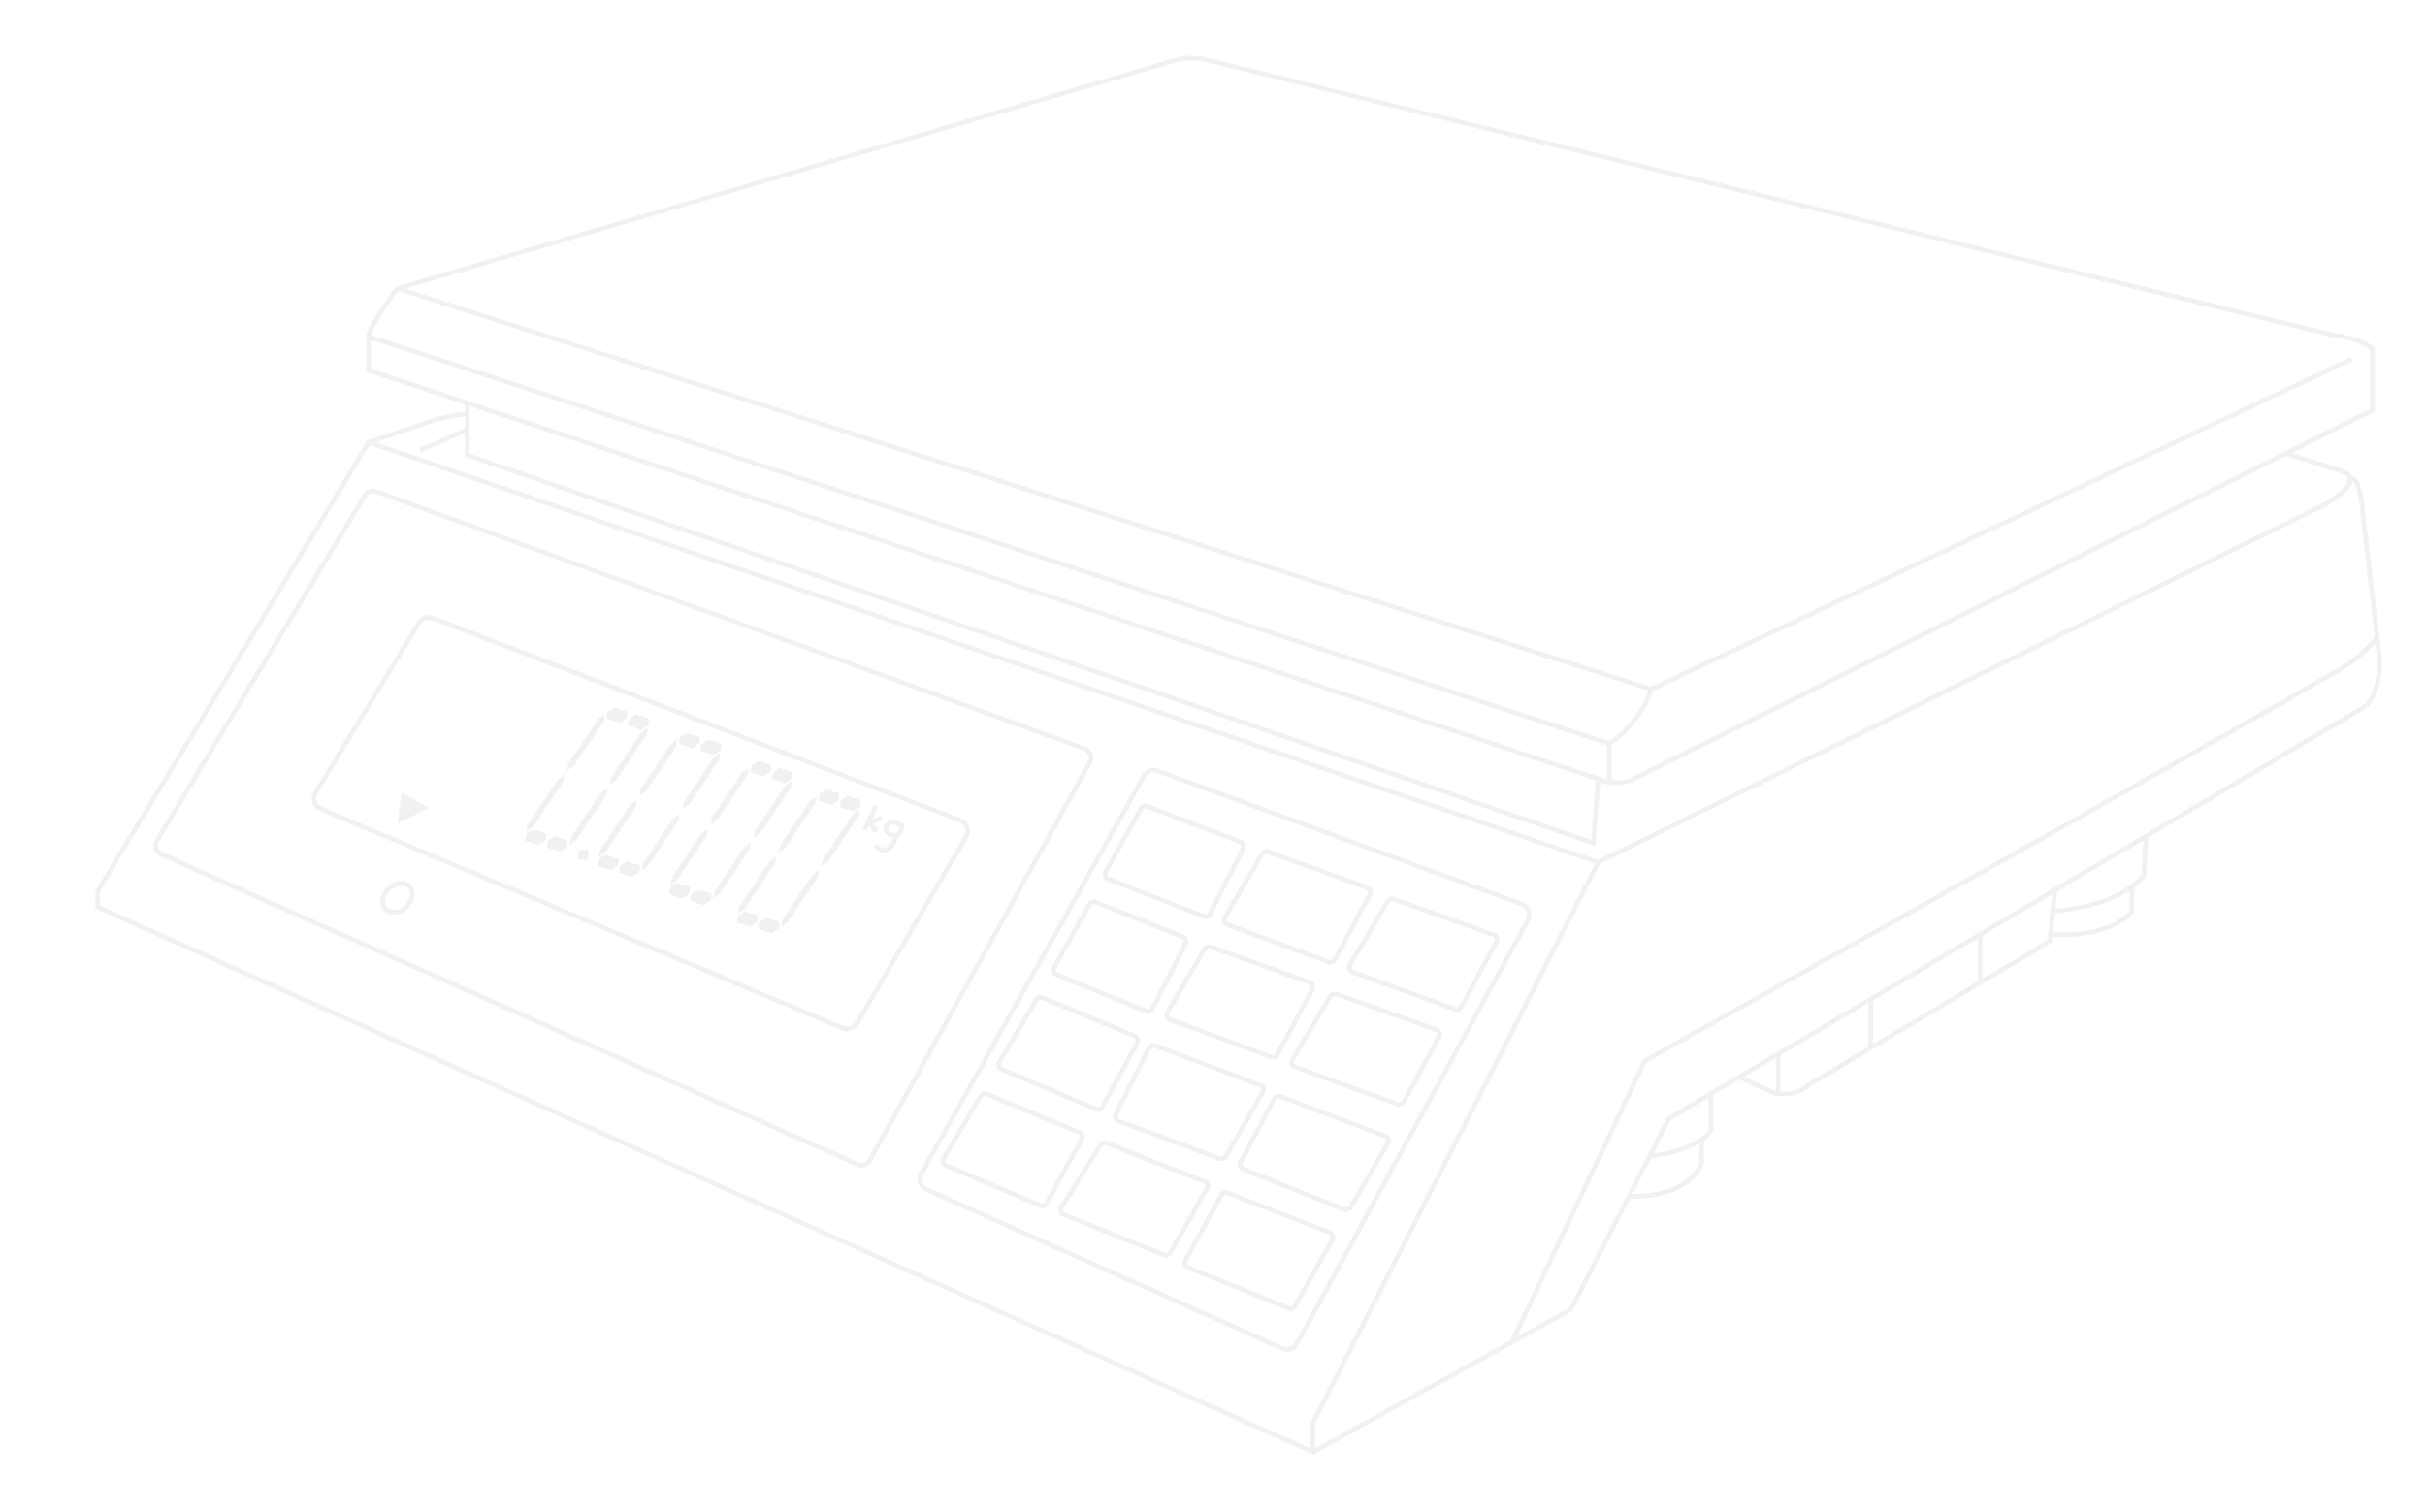
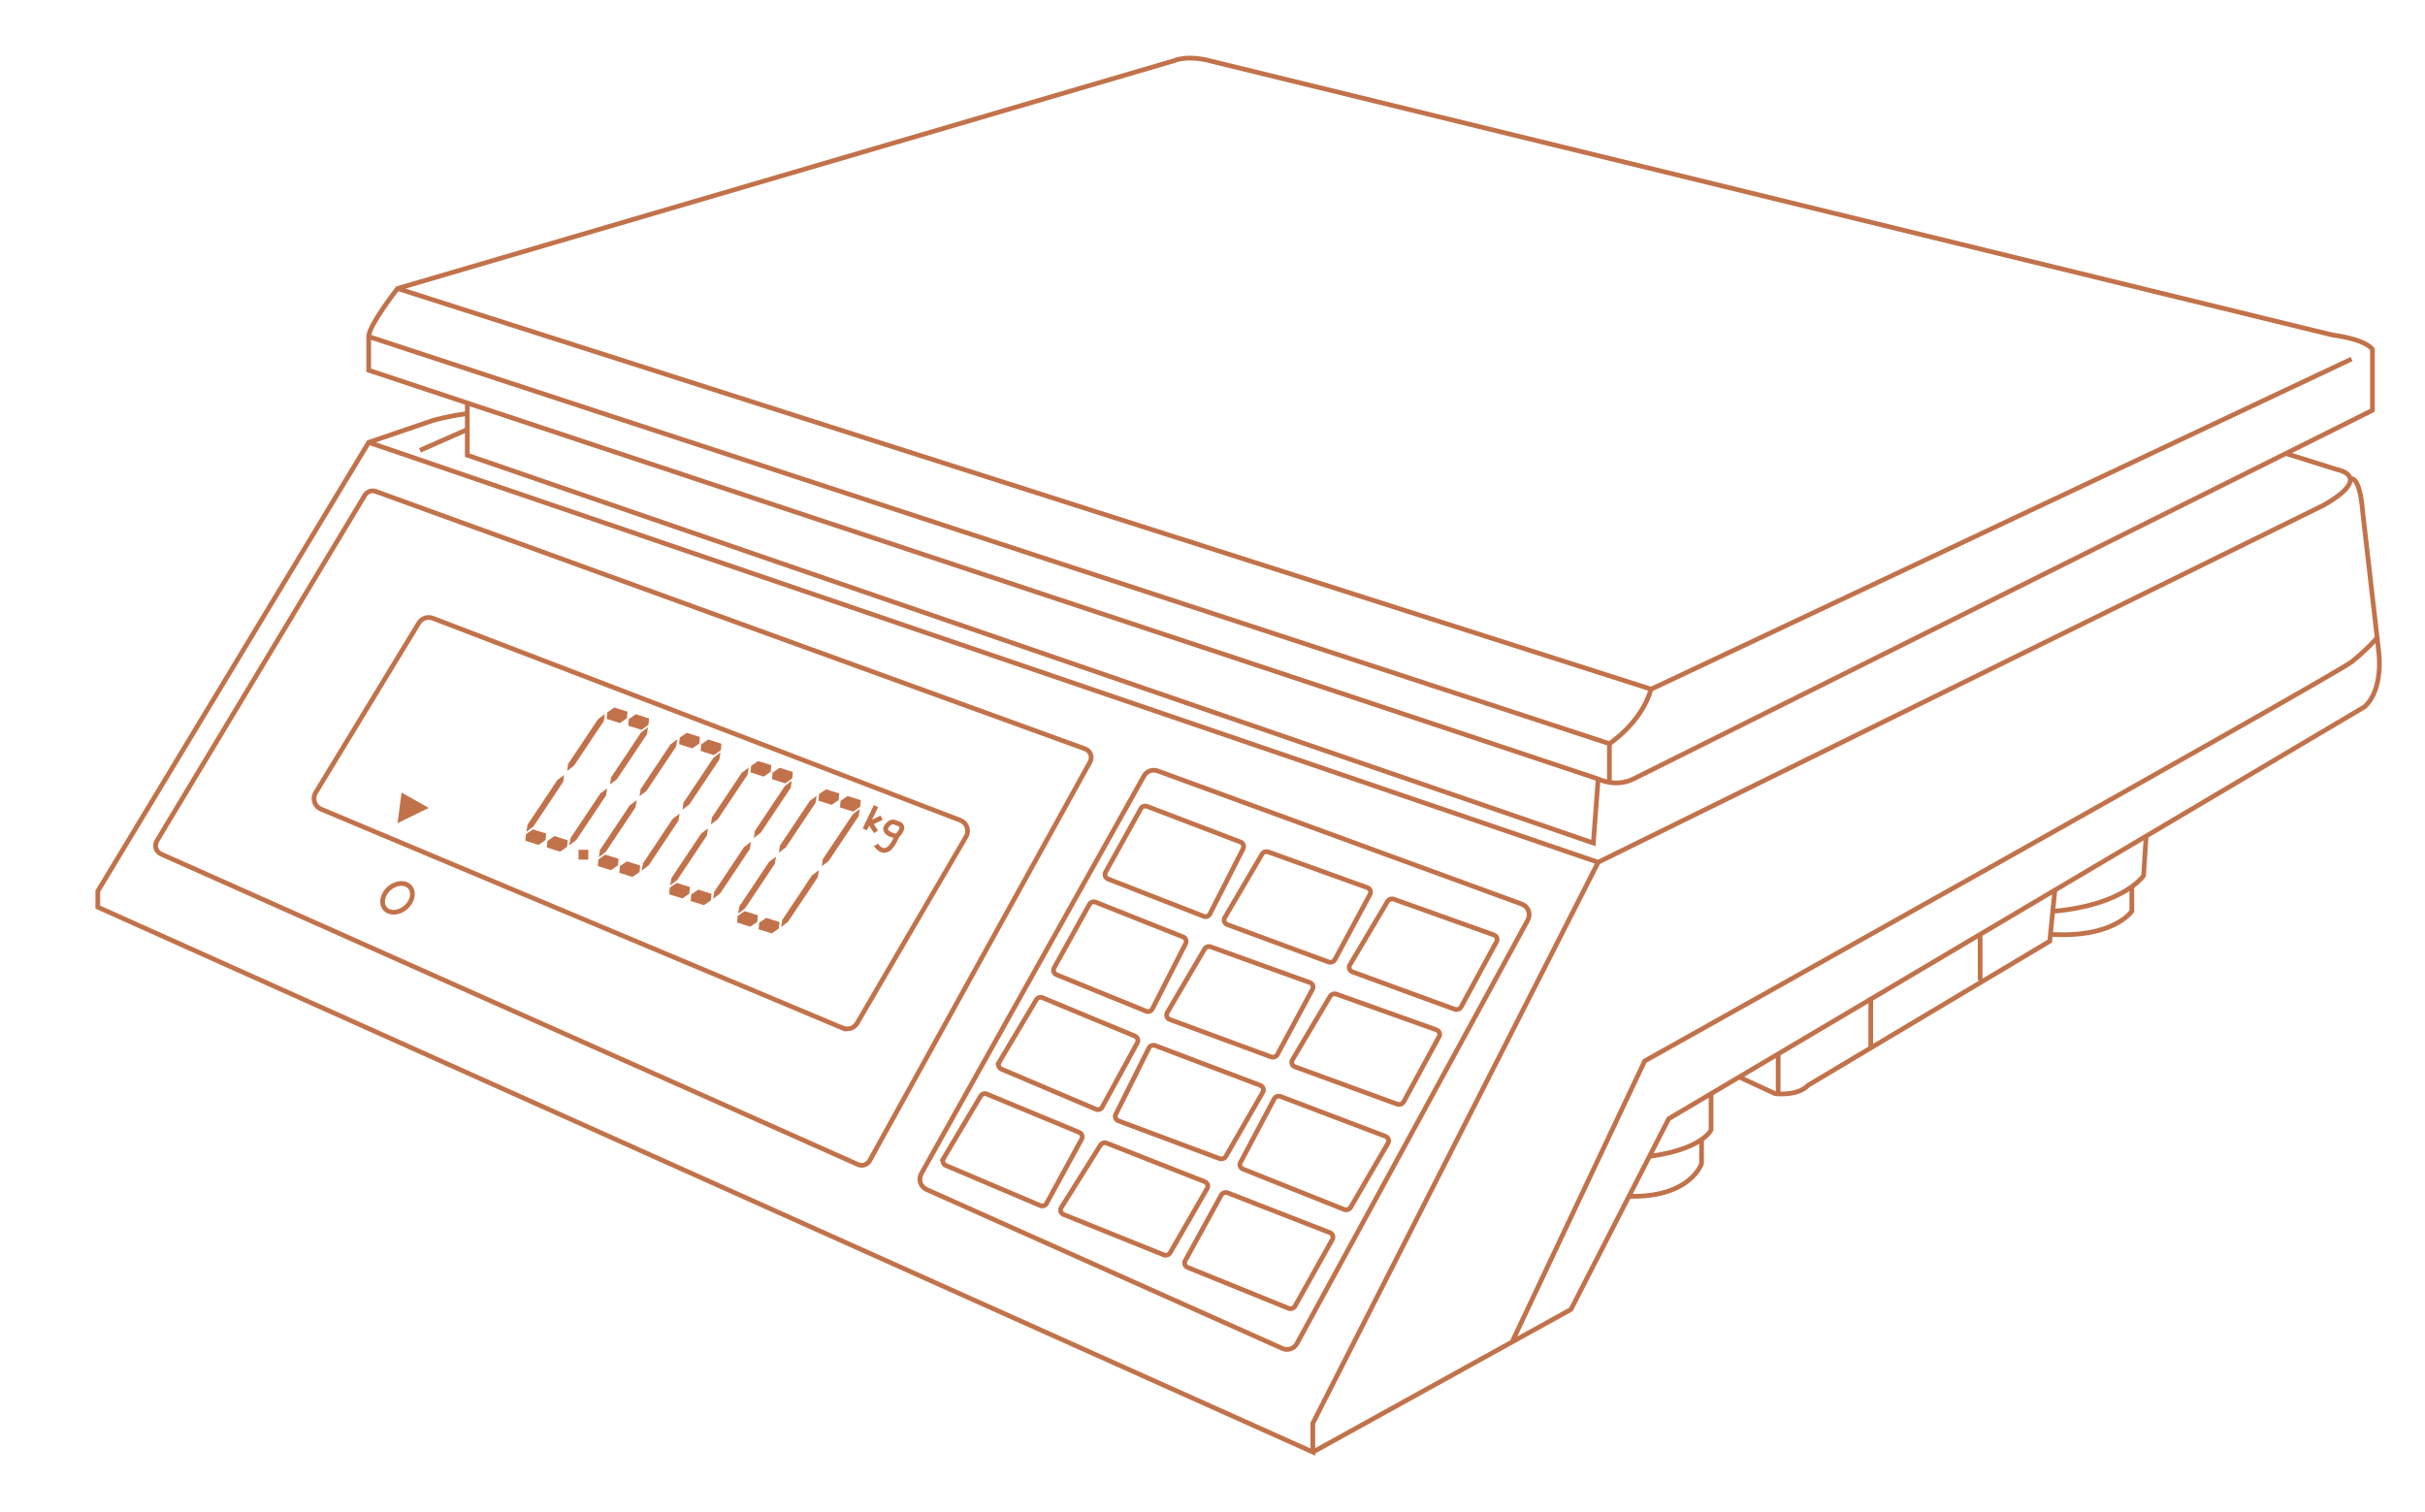
<svg xmlns="http://www.w3.org/2000/svg" width="515" height="321" fill="none">
-   <path d="m346.89 165.45 156.94-78.3V74.21s-1.02-2.04-8.51-3.06l-238.3-58.21s-4.43-1.36-7.83 0L84.43 61.28s-6.13 7.83-6.13 10.21v7.15l195.74 65.02 65.36 21.79s3.67 1.9 7.49 0Z" stroke="#F1F1F1" stroke-miterlimit="10" />
-   <path d="m78.3 71.49 263.49 86.47s6.81-4.43 8.85-11.57l148.77-70.13M350.64 146.38 84.43 61.28M341.79 157.96v8.21M99.24 85.59v11.09l239.14 82.38 1.02-13.61" stroke="#F1F1F1" stroke-miterlimit="10" />
-   <path d="m485.44 96.32 10.9 3.42s7.83 1.36-2.72 7.49l-154.21 75.91-60.6 119.15v6.13L20.77 192.68v-3.4L78.3 93.96l13.62-4.65s2.63-.81 7.33-1.48M99.24 91.23l-10.05 4.43M78.3 93.96l261.1 89.19" stroke="#F1F1F1" stroke-miterlimit="10" />
-   <path d="M499.12 101.78s1.98-1.36 2.67 7.16l3.4 29.62s1.08 7.83-3.03 11.57l-147.77 87.49-20.77 40.51-54.81 30.3" stroke="#F1F1F1" stroke-miterlimit="10" />
-   <path d="M504.84 135.45s-2.03 2.42-5.43 5.14c-3.4 2.72-150.13 84.77-150.13 84.77l-28.16 59.68" stroke="#F1F1F1" stroke-miterlimit="10" />
-   <path d="M363.38 232.29V240s-1.82 4.11-13.09 5.61" stroke="#F1F1F1" stroke-miterlimit="10" />
-   <path d="M361.36 242.04v5.11s-2.29 7.25-15.42 6.95M369.34 228.76l7.63 3.53s4.72.63 7.02-1.77l51.32-30.61 1.09-10.86M377.63 223.85v8.44M397.3 212.21v10.38M420.53 198.45v9.76M455.78 177.59l-.55 8.41s-4.07 6.13-18.82 7.53" stroke="#F1F1F1" stroke-miterlimit="10" />
-   <path d="M452.74 188.33v5.2s-3.79 5.78-17.28 4.92M178.98 218.37 68.2 171.87a2.414 2.414 0 0 1-1.17-3.5l21.91-36.04c.61-1 1.84-1.43 2.94-1.03l112.01 42.91c1.4.51 2.02 2.13 1.31 3.43l-23.14 39.63a2.458 2.458 0 0 1-3.08 1.09v.01ZM86.183 192.726c1.454-1.273 1.844-3.208.87-4.322-.975-1.114-2.945-.985-4.4.287-1.455 1.273-1.844 3.208-.87 4.322.975 1.114 2.945.985 4.4-.287Z" stroke="#F1F1F1" stroke-miterlimit="10" />
-   <path d="m84.43 174.85.85-6.51 5.78 3.26-6.63 3.25ZM166.87 180.01l-1.47 1.11.23-1.5 6.33-9.48 1.47-1.11-.23 1.5-6.33 9.48Zm-8.62 12.91-1.49 1.14.25-1.53 6.31-9.46 1.47-1.11-.23 1.5-6.31 9.46Zm19.86-23-1.49 1.03-2.8-.88.12-1.39 1.49-1.03 2.8.88-.12 1.39Zm-17.28 25.88-1.49 1.03-2.8-.88.12-1.39 1.49-1.03 2.8.88-.12 1.39Zm21.85-24.45-1.49 1.03-2.8-.88.12-1.39 1.49-1.03 2.8.88-.12 1.39Zm-17.28 25.88-1.49 1.03-2.8-.88.12-1.39 1.5-1.03 2.8.88-.12 1.39h-.01Zm10.59-14.36-1.47 1.11.23-1.5 6.37-9.54 1.47-1.11-.23 1.5-6.37 9.54Zm-8.62 12.91-1.49 1.14.25-1.53 6.31-9.46 1.47-1.11-.23 1.5-6.31 9.45v.01ZM152.44 174.01l-1.47 1.11.23-1.5 6.33-9.48 1.47-1.11-.23 1.5-6.33 9.48Zm-8.62 12.91-1.49 1.14.25-1.53 6.31-9.46 1.47-1.11-.23 1.5-6.31 9.46Zm19.86-23-1.49 1.03-2.8-.88.12-1.39 1.49-1.03 2.8.88-.12 1.39ZM146.4 189.8l-1.49 1.03-2.8-.88.12-1.39 1.49-1.03 2.8.88-.12 1.39Zm21.85-24.45-1.49 1.03-2.8-.88.12-1.39 1.49-1.03 2.8.88-.12 1.39Zm-17.28 25.88-1.49 1.03-2.8-.88.12-1.39 1.5-1.03 2.8.88-.12 1.39h-.01Zm10.59-14.36-1.47 1.11.23-1.5 6.37-9.54 1.47-1.11-.23 1.5-6.37 9.54Zm-8.62 12.91-1.49 1.14.25-1.53 6.31-9.46 1.47-1.11-.23 1.5-6.31 9.45v.01ZM137.28 168.01l-1.47 1.11.23-1.5 6.33-9.48 1.47-1.11-.23 1.5-6.33 9.48Zm-8.62 12.91-1.49 1.14.25-1.53 6.31-9.46 1.47-1.11-.23 1.5-6.31 9.46Zm19.86-23-1.49 1.03-2.8-.88.12-1.39 1.49-1.03 2.8.88-.12 1.39Zm-17.28 25.88-1.49 1.03-2.8-.88.12-1.39 1.49-1.03 2.8.88-.12 1.39Zm21.85-24.45-1.49 1.03-2.8-.88.12-1.39 1.49-1.03 2.8.88-.12 1.39Zm-17.28 25.88-1.49 1.03-2.8-.88.12-1.39 1.5-1.03 2.8.88-.12 1.39h-.01Zm10.59-14.36-1.47 1.11.23-1.5 6.37-9.54 1.47-1.11-.23 1.5-6.37 9.54Zm-8.62 12.91-1.49 1.14.25-1.53 6.31-9.46 1.47-1.11-.23 1.5-6.31 9.45v.01ZM121.9 162.64l-1.47 1.11.23-1.5 6.33-9.48 1.47-1.11-.23 1.5-6.33 9.48Zm-8.62 12.91-1.49 1.14.25-1.53 6.31-9.46 1.47-1.11-.23 1.5-6.31 9.46Zm19.86-23-1.49 1.03-2.8-.88.12-1.39 1.49-1.03 2.8.88-.12 1.39Zm-17.28 25.88-1.49 1.03-2.8-.88.12-1.39 1.49-1.03 2.8.88-.12 1.39Zm21.85-24.45-1.49 1.03-2.8-.88.12-1.39 1.49-1.03 2.8.88-.12 1.39Zm-17.28 25.88-1.49 1.03-2.8-.88.12-1.39 1.5-1.03 2.8.88-.12 1.39h-.01Zm10.59-14.36-1.47 1.11.23-1.5 6.37-9.54 1.47-1.11-.23 1.5-6.37 9.54Zm-8.62 12.91-1.49 1.14.25-1.53 6.31-9.46 1.47-1.11-.23 1.5-6.31 9.45v.01ZM124.94 180.5h-2.08v2.08h2.08v-2.08Z" fill="#F1F1F1" />
-   <path d="m182.19 247.34-148-65.94a1.959 1.959 0 0 1-.88-2.79l44.16-73.4a1.95 1.95 0 0 1 2.34-.83l150.64 54.68a1.95 1.95 0 0 1 1.04 2.78l-46.79 84.67c-.49.89-1.58 1.25-2.51.84v-.01ZM195.66 249.29l47.28-84.47a2.392 2.392 0 0 1 2.91-1.08l77.33 28.29c1.38.5 1.98 2.11 1.28 3.4l-49.03 89.95c-.6 1.1-1.94 1.55-3.08 1.04l-75.58-33.77a2.391 2.391 0 0 1-1.11-3.36Z" stroke="#F1F1F1" stroke-miterlimit="10" />
-   <path d="m234.79 185.24 7.51-13.51c.25-.45.79-.64 1.27-.46l19.88 7.57c.57.22.83.88.55 1.43l-7.06 13.87c-.24.47-.8.68-1.29.49l-20.33-7.93c-.58-.23-.83-.91-.53-1.46ZM260.09 194.93l7.93-13.51c.26-.45.83-.64 1.34-.46l21.01 7.57c.6.22.88.88.58 1.43l-7.46 13.87c-.25.47-.84.68-1.36.49l-21.48-7.93c-.61-.23-.87-.91-.56-1.46ZM286.66 204.97l8.01-13.51c.27-.45.84-.64 1.35-.46l21.22 7.57c.61.22.88.88.59 1.43l-7.53 13.87c-.26.47-.85.68-1.38.49l-21.7-7.93c-.62-.23-.88-.91-.56-1.46ZM223.86 205.58l7.51-13.51c.25-.45.79-.64 1.27-.46l18.6 7.39c.57.22.83.88.55 1.43l-7.06 13.87c-.24.47-.8.68-1.29.49l-19.05-7.75c-.58-.23-.83-.91-.53-1.46ZM247.88 215.09l7.93-13.51c.26-.45.83-.64 1.34-.46l21.01 7.57c.6.22.88.88.58 1.43l-7.46 13.87c-.25.47-.84.68-1.36.49l-21.48-7.93c-.61-.23-.87-.91-.56-1.46ZM274.46 225.13l8.01-13.51c.27-.45.84-.64 1.35-.46l21.22 7.57c.61.22.88.88.59 1.43l-7.53 13.87c-.26.47-.85.68-1.38.49l-21.7-7.93c-.62-.23-.88-.91-.56-1.46ZM212.19 225.61l7.9-13.28c.26-.44.81-.62 1.28-.42l19.65 8.15c.57.23.8.91.51 1.44l-7.46 13.66c-.25.46-.82.66-1.3.45l-20.09-8.53c-.57-.24-.8-.94-.48-1.47h-.01ZM237 236.6l7.03-14.08c.28-.44.85-.62 1.35-.42l22.27 8.43c.6.24.85.91.54 1.44l-7.86 13.65c-.27.46-.86.66-1.38.45l-21.44-8c-.61-.24-.85-.94-.51-1.47ZM263.47 246.85l7.17-13.52c.28-.44.86-.62 1.36-.42l22.23 8.44c.6.24.86.91.55 1.44l-7.94 13.65c-.27.46-.87.66-1.39.45l-21.46-8.57c-.61-.24-.86-.94-.52-1.47ZM200.37 246.07l7.9-13.28c.26-.44.81-.62 1.28-.42l19.65 8.15c.57.23.8.91.51 1.44l-7.46 13.66c-.25.46-.82.66-1.3.45l-20.09-8.53c-.57-.24-.8-.94-.48-1.47h-.01ZM225.38 256.5l8.32-13.27c.28-.44.85-.62 1.35-.42l20.78 8.18c.6.24.85.91.54 1.44l-7.86 13.65c-.27.46-.86.66-1.38.45l-21.24-8.56c-.61-.24-.85-.94-.51-1.47ZM251.72 267.74l7.66-13.95c.28-.44.86-.62 1.36-.42l21.67 8.44c.6.24.86.91.55 1.44l-7.94 14.18c-.27.46-.87.66-1.39.45l-21.39-8.67c-.61-.24-.86-.94-.52-1.47ZM186.04 171.21l-2.38 4.95M187.23 173.68l-2.38 1.17 1.19 1.84M190.47 177.6s-2.55-.29-2.38-1.71c0 0 .85-2.01 2.38-1.03 0 0 2.38.25 0 2.74Z" stroke="#F1F1F1" stroke-miterlimit="10" />
-   <path d="M186.04 179.46s2.21 3.64 4.43-1.87" stroke="#F1F1F1" stroke-miterlimit="10" />
+   <path d="m346.89 165.45 156.94-78.3V74.21s-1.02-2.04-8.51-3.06l-238.3-58.21s-4.43-1.36-7.83 0L84.43 61.28s-6.13 7.83-6.13 10.21v7.15l195.74 65.02 65.36 21.79s3.67 1.9 7.49 0Z" stroke="#C2724A" stroke-miterlimit="10" />
+   <path d="m78.3 71.49 263.49 86.47s6.81-4.43 8.85-11.57l148.77-70.13M350.64 146.38 84.43 61.28M341.79 157.96v8.21M99.24 85.59v11.09l239.14 82.38 1.02-13.61" stroke="#C2724A" stroke-miterlimit="10" />
+   <path d="m485.44 96.32 10.9 3.42s7.83 1.36-2.72 7.49l-154.21 75.91-60.6 119.15v6.13L20.77 192.68v-3.4L78.3 93.96l13.62-4.65s2.63-.81 7.33-1.48M99.24 91.23l-10.05 4.43M78.3 93.96l261.1 89.19" stroke="#C2724A" stroke-miterlimit="10" />
+   <path d="M499.12 101.78s1.98-1.36 2.67 7.16l3.4 29.62s1.08 7.83-3.03 11.57l-147.77 87.49-20.77 40.51-54.81 30.3" stroke="#C2724A" stroke-miterlimit="10" />
+   <path d="M504.84 135.45s-2.03 2.42-5.43 5.14c-3.4 2.72-150.13 84.77-150.13 84.77l-28.16 59.68" stroke="#C2724A" stroke-miterlimit="10" />
+   <path d="M363.38 232.29V240s-1.82 4.11-13.09 5.61" stroke="#C2724A" stroke-miterlimit="10" />
+   <path d="M361.36 242.04v5.11s-2.29 7.25-15.42 6.95M369.34 228.76l7.63 3.53s4.72.63 7.02-1.77l51.32-30.61 1.09-10.86M377.63 223.85v8.44M397.3 212.21v10.38M420.53 198.45v9.76M455.78 177.59l-.55 8.41s-4.07 6.13-18.82 7.53" stroke="#C2724A" stroke-miterlimit="10" />
+   <path d="M452.74 188.33v5.2s-3.79 5.78-17.28 4.92M178.98 218.37 68.2 171.87a2.414 2.414 0 0 1-1.17-3.5l21.91-36.04c.61-1 1.84-1.43 2.94-1.03l112.01 42.91c1.4.51 2.02 2.13 1.31 3.43l-23.14 39.63a2.458 2.458 0 0 1-3.08 1.09v.01ZM86.183 192.726c1.454-1.273 1.844-3.208.87-4.322-.975-1.114-2.945-.985-4.4.287-1.455 1.273-1.844 3.208-.87 4.322.975 1.114 2.945.985 4.4-.287Z" stroke="#C2724A" stroke-miterlimit="10" />
+   <path d="m84.43 174.85.85-6.51 5.78 3.26-6.63 3.25ZM166.87 180.01l-1.47 1.11.23-1.5 6.33-9.48 1.47-1.11-.23 1.5-6.33 9.48Zm-8.62 12.91-1.49 1.14.25-1.53 6.31-9.46 1.47-1.11-.23 1.5-6.31 9.46Zm19.86-23-1.49 1.03-2.8-.88.12-1.39 1.49-1.03 2.8.88-.12 1.39Zm-17.28 25.88-1.49 1.03-2.8-.88.12-1.39 1.49-1.03 2.8.88-.12 1.39Zm21.85-24.45-1.49 1.03-2.8-.88.12-1.39 1.49-1.03 2.8.88-.12 1.39Zm-17.28 25.88-1.49 1.03-2.8-.88.12-1.39 1.5-1.03 2.8.88-.12 1.39h-.01Zm10.59-14.36-1.47 1.11.23-1.5 6.37-9.54 1.47-1.11-.23 1.5-6.37 9.54Zm-8.62 12.91-1.49 1.14.25-1.53 6.31-9.46 1.47-1.11-.23 1.5-6.31 9.45v.01ZM152.44 174.01l-1.47 1.11.23-1.5 6.33-9.48 1.47-1.11-.23 1.5-6.33 9.48Zm-8.62 12.91-1.49 1.14.25-1.53 6.31-9.46 1.47-1.11-.23 1.5-6.31 9.46Zm19.86-23-1.49 1.03-2.8-.88.12-1.39 1.49-1.03 2.8.88-.12 1.39ZM146.4 189.8l-1.49 1.03-2.8-.88.12-1.39 1.49-1.03 2.8.88-.12 1.39Zm21.85-24.45-1.49 1.03-2.8-.88.12-1.39 1.49-1.03 2.8.88-.12 1.39Zm-17.28 25.88-1.49 1.03-2.8-.88.12-1.39 1.5-1.03 2.8.88-.12 1.39h-.01Zm10.59-14.36-1.47 1.11.23-1.5 6.37-9.54 1.47-1.11-.23 1.5-6.37 9.54Zm-8.62 12.91-1.49 1.14.25-1.53 6.31-9.46 1.47-1.11-.23 1.5-6.31 9.45v.01ZM137.28 168.01l-1.47 1.11.23-1.5 6.33-9.48 1.47-1.11-.23 1.5-6.33 9.48Zm-8.62 12.91-1.49 1.14.25-1.53 6.31-9.46 1.47-1.11-.23 1.5-6.31 9.46Zm19.86-23-1.49 1.03-2.8-.88.12-1.39 1.49-1.03 2.8.88-.12 1.39Zm-17.28 25.88-1.49 1.03-2.8-.88.12-1.39 1.49-1.03 2.8.88-.12 1.39Zm21.85-24.45-1.49 1.03-2.8-.88.12-1.39 1.49-1.03 2.8.88-.12 1.39Zm-17.28 25.88-1.49 1.03-2.8-.88.12-1.39 1.5-1.03 2.8.88-.12 1.39h-.01Zm10.59-14.36-1.47 1.11.23-1.5 6.37-9.54 1.47-1.11-.23 1.5-6.37 9.54Zm-8.62 12.91-1.49 1.14.25-1.53 6.31-9.46 1.47-1.11-.23 1.5-6.31 9.45v.01ZM121.9 162.64l-1.47 1.11.23-1.5 6.33-9.48 1.47-1.11-.23 1.5-6.33 9.48Zm-8.62 12.91-1.49 1.14.25-1.53 6.31-9.46 1.47-1.11-.23 1.5-6.31 9.46Zm19.86-23-1.49 1.03-2.8-.88.12-1.39 1.49-1.03 2.8.88-.12 1.39Zm-17.28 25.88-1.49 1.03-2.8-.88.12-1.39 1.49-1.03 2.8.88-.12 1.39Zm21.85-24.45-1.49 1.03-2.8-.88.12-1.39 1.49-1.03 2.8.88-.12 1.39Zm-17.28 25.88-1.49 1.03-2.8-.88.12-1.39 1.5-1.03 2.8.88-.12 1.39h-.01Zm10.59-14.36-1.47 1.11.23-1.5 6.37-9.54 1.47-1.11-.23 1.5-6.37 9.54Zm-8.62 12.91-1.49 1.14.25-1.53 6.31-9.46 1.47-1.11-.23 1.5-6.31 9.45v.01ZM124.94 180.5h-2.08v2.08h2.08v-2.08Z" fill="#C2724A" />
+   <path d="m182.19 247.34-148-65.94a1.959 1.959 0 0 1-.88-2.79l44.16-73.4a1.95 1.95 0 0 1 2.34-.83l150.64 54.68a1.95 1.95 0 0 1 1.04 2.78l-46.79 84.67c-.49.89-1.58 1.25-2.51.84v-.01ZM195.66 249.29l47.28-84.47a2.392 2.392 0 0 1 2.91-1.08l77.33 28.29c1.38.5 1.98 2.11 1.28 3.4l-49.03 89.95c-.6 1.1-1.94 1.55-3.08 1.04l-75.58-33.77a2.391 2.391 0 0 1-1.11-3.36Z" stroke="#C2724A" stroke-miterlimit="10" />
+   <path d="m234.79 185.24 7.51-13.51c.25-.45.79-.64 1.27-.46l19.88 7.57c.57.22.83.88.55 1.43l-7.06 13.87c-.24.47-.8.68-1.29.49l-20.33-7.93c-.58-.23-.83-.91-.53-1.46ZM260.09 194.93l7.93-13.51c.26-.45.83-.64 1.34-.46l21.01 7.57c.6.22.88.88.58 1.43l-7.46 13.87c-.25.47-.84.68-1.36.49l-21.48-7.93c-.61-.23-.87-.91-.56-1.46ZM286.66 204.97l8.01-13.51c.27-.45.84-.64 1.35-.46l21.22 7.57c.61.22.88.88.59 1.43l-7.53 13.87c-.26.47-.85.68-1.38.49l-21.7-7.93c-.62-.23-.88-.91-.56-1.46ZM223.86 205.58l7.51-13.51c.25-.45.79-.64 1.27-.46l18.6 7.39c.57.22.83.88.55 1.43l-7.06 13.87c-.24.47-.8.68-1.29.49l-19.05-7.75c-.58-.23-.83-.91-.53-1.46ZM247.88 215.09l7.93-13.51c.26-.45.83-.64 1.34-.46l21.01 7.57c.6.22.88.88.58 1.43l-7.46 13.87c-.25.47-.84.68-1.36.49l-21.48-7.93c-.61-.23-.87-.91-.56-1.46ZM274.46 225.13l8.01-13.51c.27-.45.84-.64 1.35-.46l21.22 7.57c.61.22.88.88.59 1.43l-7.53 13.87c-.26.47-.85.68-1.38.49l-21.7-7.93c-.62-.23-.88-.91-.56-1.46ZM212.19 225.61l7.9-13.28c.26-.44.81-.62 1.28-.42l19.65 8.15c.57.23.8.91.51 1.44l-7.46 13.66c-.25.46-.82.66-1.3.45l-20.09-8.53c-.57-.24-.8-.94-.48-1.47h-.01ZM237 236.6l7.03-14.08c.28-.44.85-.62 1.35-.42l22.27 8.43c.6.24.85.91.54 1.44l-7.86 13.65c-.27.46-.86.66-1.38.45l-21.44-8c-.61-.24-.85-.94-.51-1.47ZM263.47 246.85l7.17-13.52c.28-.44.86-.62 1.36-.42l22.23 8.44c.6.24.86.91.55 1.44l-7.94 13.65c-.27.46-.87.66-1.39.45l-21.46-8.57c-.61-.24-.86-.94-.52-1.47ZM200.37 246.07l7.9-13.28c.26-.44.81-.62 1.28-.42l19.65 8.15c.57.23.8.91.51 1.44l-7.46 13.66c-.25.46-.82.66-1.3.45l-20.09-8.53c-.57-.24-.8-.94-.48-1.47h-.01ZM225.38 256.5l8.32-13.27c.28-.44.85-.62 1.35-.42l20.78 8.18c.6.24.85.91.54 1.44l-7.86 13.65c-.27.46-.86.66-1.38.45l-21.24-8.56c-.61-.24-.85-.94-.51-1.47ZM251.72 267.74l7.66-13.95c.28-.44.86-.62 1.36-.42l21.67 8.44c.6.24.86.91.55 1.44l-7.94 14.18c-.27.46-.87.66-1.39.45l-21.39-8.67c-.61-.24-.86-.94-.52-1.47ZM186.04 171.21l-2.38 4.95M187.23 173.68l-2.38 1.17 1.19 1.84M190.47 177.6s-2.55-.29-2.38-1.71c0 0 .85-2.01 2.38-1.03 0 0 2.38.25 0 2.74Z" stroke="#C2724A" stroke-miterlimit="10" />
+   <path d="M186.04 179.46s2.21 3.64 4.43-1.87" stroke="#C2724A" stroke-miterlimit="10" />
</svg>
